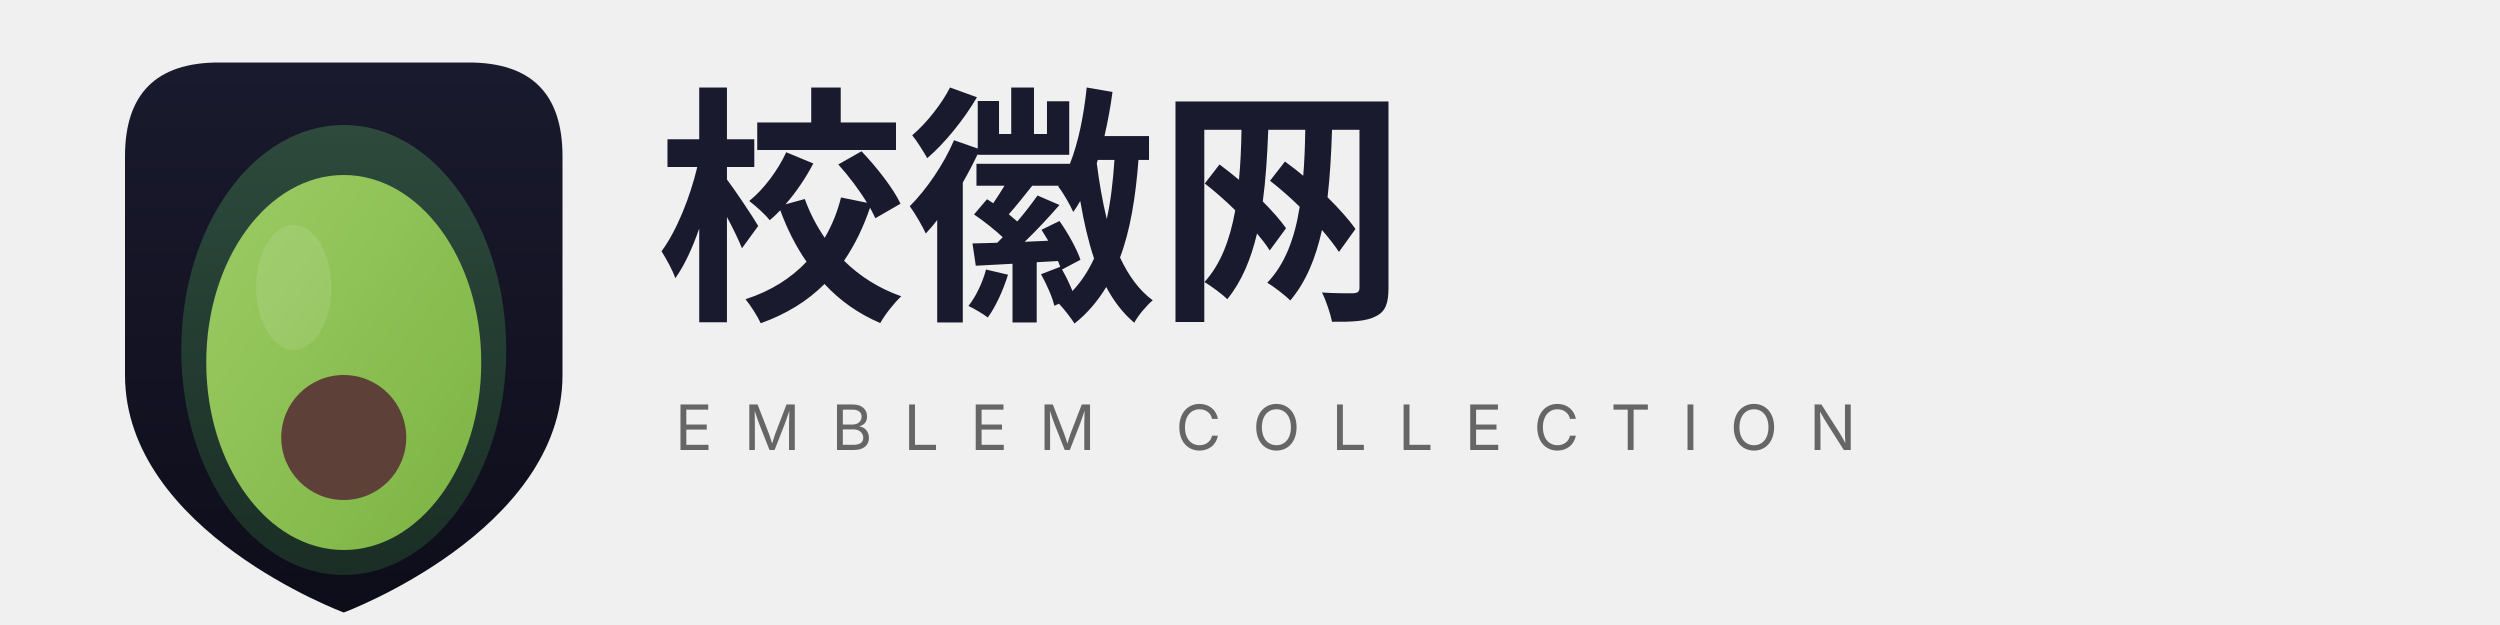
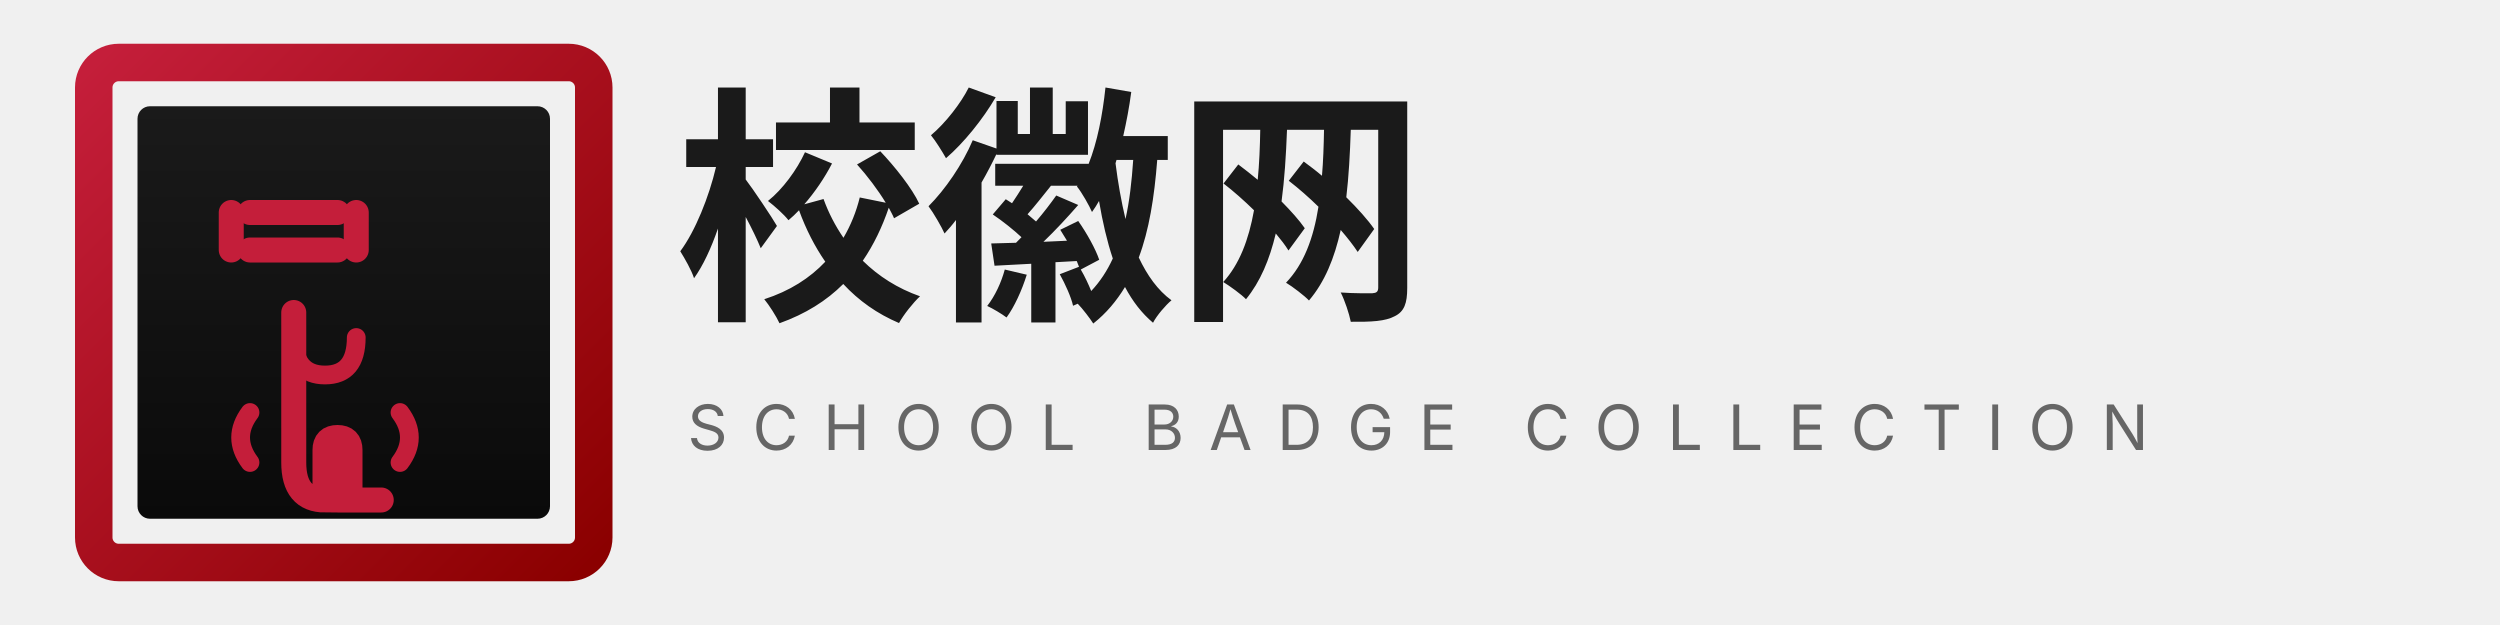
<svg xmlns="http://www.w3.org/2000/svg" viewBox="0 0 400 100">
  <defs>
-     <linearGradient id="shieldGrad" x1="0%" y1="0%" x2="0%" y2="100%">
-       <stop offset="0%" style="stop-color:#1A1A2E" />
-       <stop offset="100%" style="stop-color:#0D0D1A" />
+     <linearGradient id="inkGrad" x1="0%" y1="0%" x2="0%" y2="100%">
+       <stop offset="0%" style="stop-color:#1a1a1a" />
+       <stop offset="100%" style="stop-color:#0a0a0a" />
    </linearGradient>
-     <linearGradient id="avocadoSkin" x1="0%" y1="0%" x2="0%" y2="100%">
-       <stop offset="0%" style="stop-color:#2D4A3D" />
-       <stop offset="100%" style="stop-color:#1A2E25" />
-     </linearGradient>
-     <linearGradient id="avocadoFlesh" x1="0%" y1="0%" x2="100%" y2="100%">
-       <stop offset="0%" style="stop-color:#9CCC65" />
-       <stop offset="100%" style="stop-color:#7CB342" />
+     <linearGradient id="sealGrad" x1="0%" y1="0%" x2="100%" y2="100%">
+       <stop offset="0%" style="stop-color:#C41E3A" />
+       <stop offset="100%" style="stop-color:#8B0000" />
    </linearGradient>
  </defs>
-   <path d="M20 10 L75 10 C85 10 90 15 90 25 L90 60 C90 85 55 98 55 98 C55 98 20 85 20 60 L20 25 C20 15 25 10 35 10 Z" fill="url(#shieldGrad)" />
-   <g transform="translate(25, 18)">
-     <ellipse cx="30" cy="38" rx="26" ry="36" fill="url(#avocadoSkin)" />
-     <ellipse cx="30" cy="40" rx="22" ry="30" fill="url(#avocadoFlesh)" />
-     <circle cx="30" cy="52" r="10" fill="#5D4037" />
-     <ellipse cx="22" cy="28" rx="6" ry="10" fill="#fff" opacity="0.1" />
+   <rect x="15" y="10" width="80" height="80" rx="4" fill="none" stroke="url(#sealGrad)" stroke-width="6" />
+   <rect x="22" y="17" width="66" height="66" rx="2" fill="url(#inkGrad)" />
+   <g transform="translate(32, 22)" stroke="#C41E3A" stroke-width="4" stroke-linecap="round" fill="none">
+     <line x1="8" y1="12" x2="22" y2="12" />
+     <line x1="8" y1="18" x2="22" y2="18" />
+     <line x1="5" y1="12" x2="5" y2="18" />
+     <line x1="25" y1="12" x2="25" y2="18" />
+     <path d="M15 28 L15 52 Q15 58 20 58 L20 50 Q20 48 22 48 Q24 48 24 50 L24 58 Q24 58 29 58" stroke="#C41E3A" stroke-width="4" fill="none" />
+     <path d="M15 32 Q15 38 20 38 Q25 38 25 32" stroke="#C41E3A" stroke-width="3" fill="none" />
+     <path d="M8 44 Q5 48 8 52" stroke="#C41E3A" stroke-width="3" fill="none" />
+     <path d="M32 44 Q35 48 32 52" stroke="#C41E3A" stroke-width="3" fill="none" />
  </g>
-   <text x="105" y="48" font-family="'PingFang SC', 'Microsoft YaHei', -apple-system, sans-serif" font-size="40" font-weight="700" fill="#1A1A2E">校徽网</text>
-   <text x="108" y="72" font-family="-apple-system, BlinkMacSystemFont, sans-serif" font-size="10" fill="#666" letter-spacing="5">EMBLEM COLLECTION</text>
+   <text x="108" y="48" font-family="'PingFang SC', 'Microsoft YaHei', serif" font-size="40" font-weight="700" fill="#1a1a1a">校徽网</text>
+   <text x="110" y="72" font-family="-apple-system, BlinkMacSystemFont, serif" font-size="10" fill="#666" letter-spacing="4">SCHOOL BADGE COLLECTION</text>
</svg>
